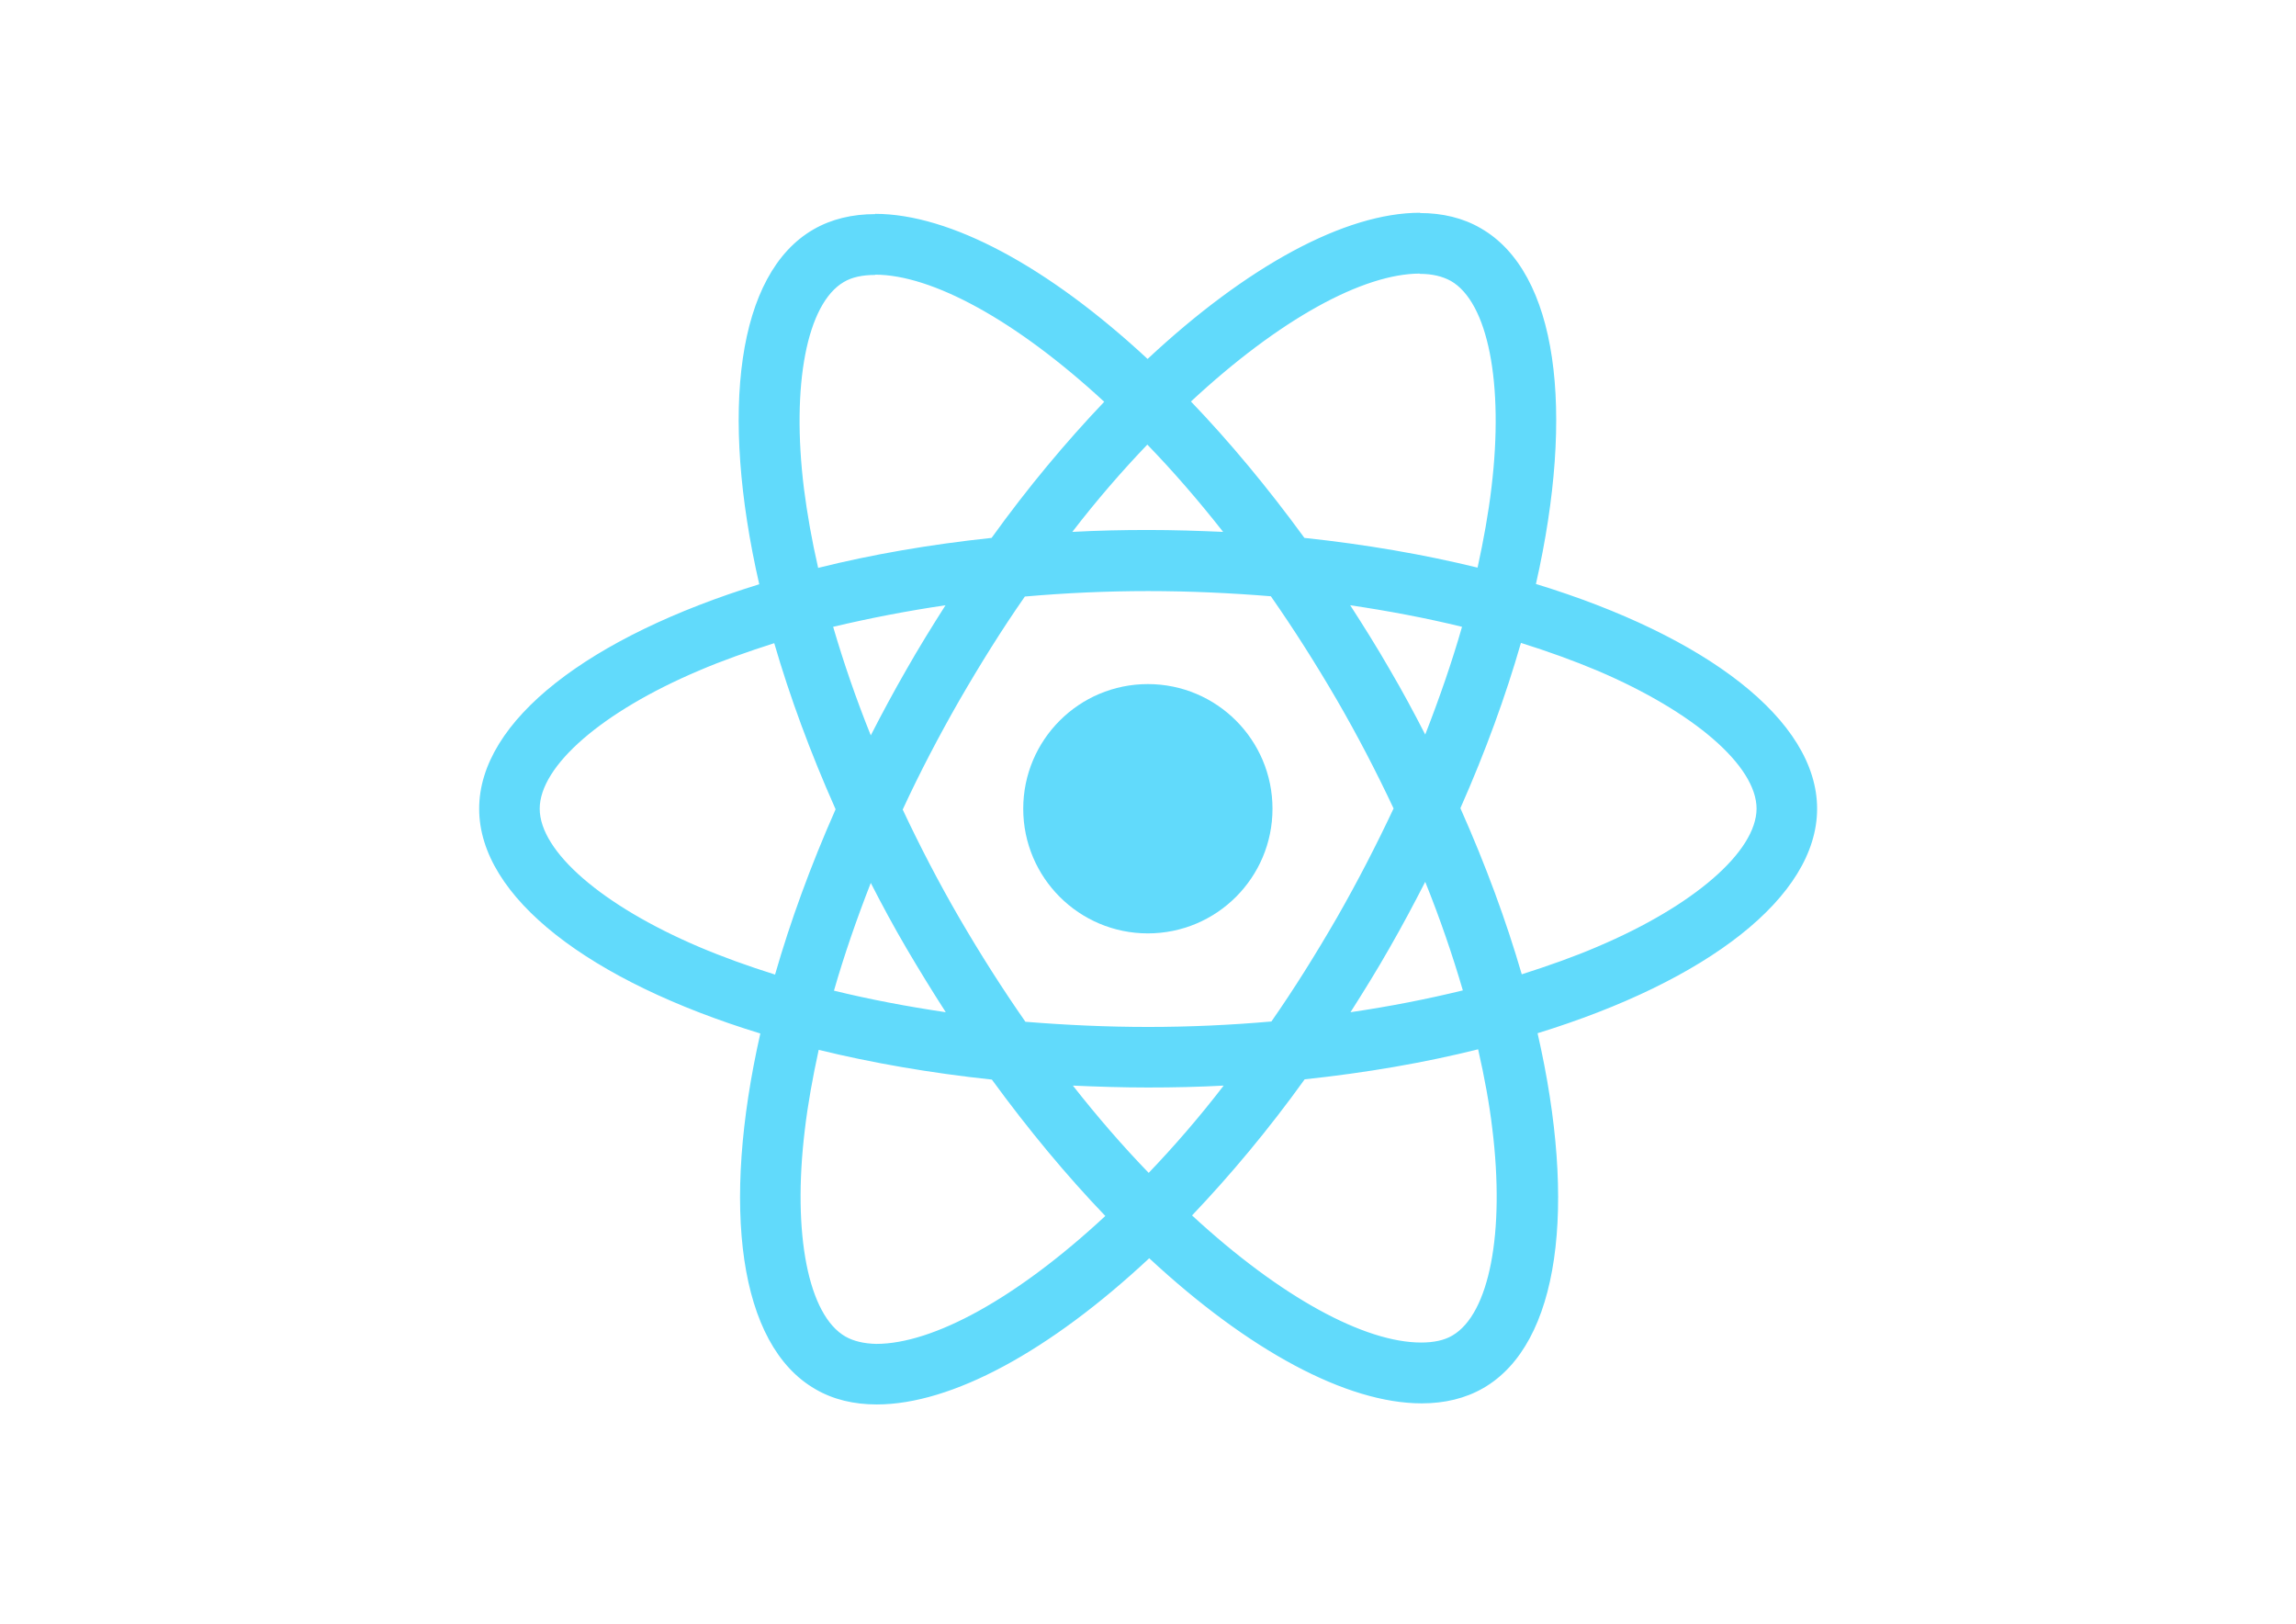
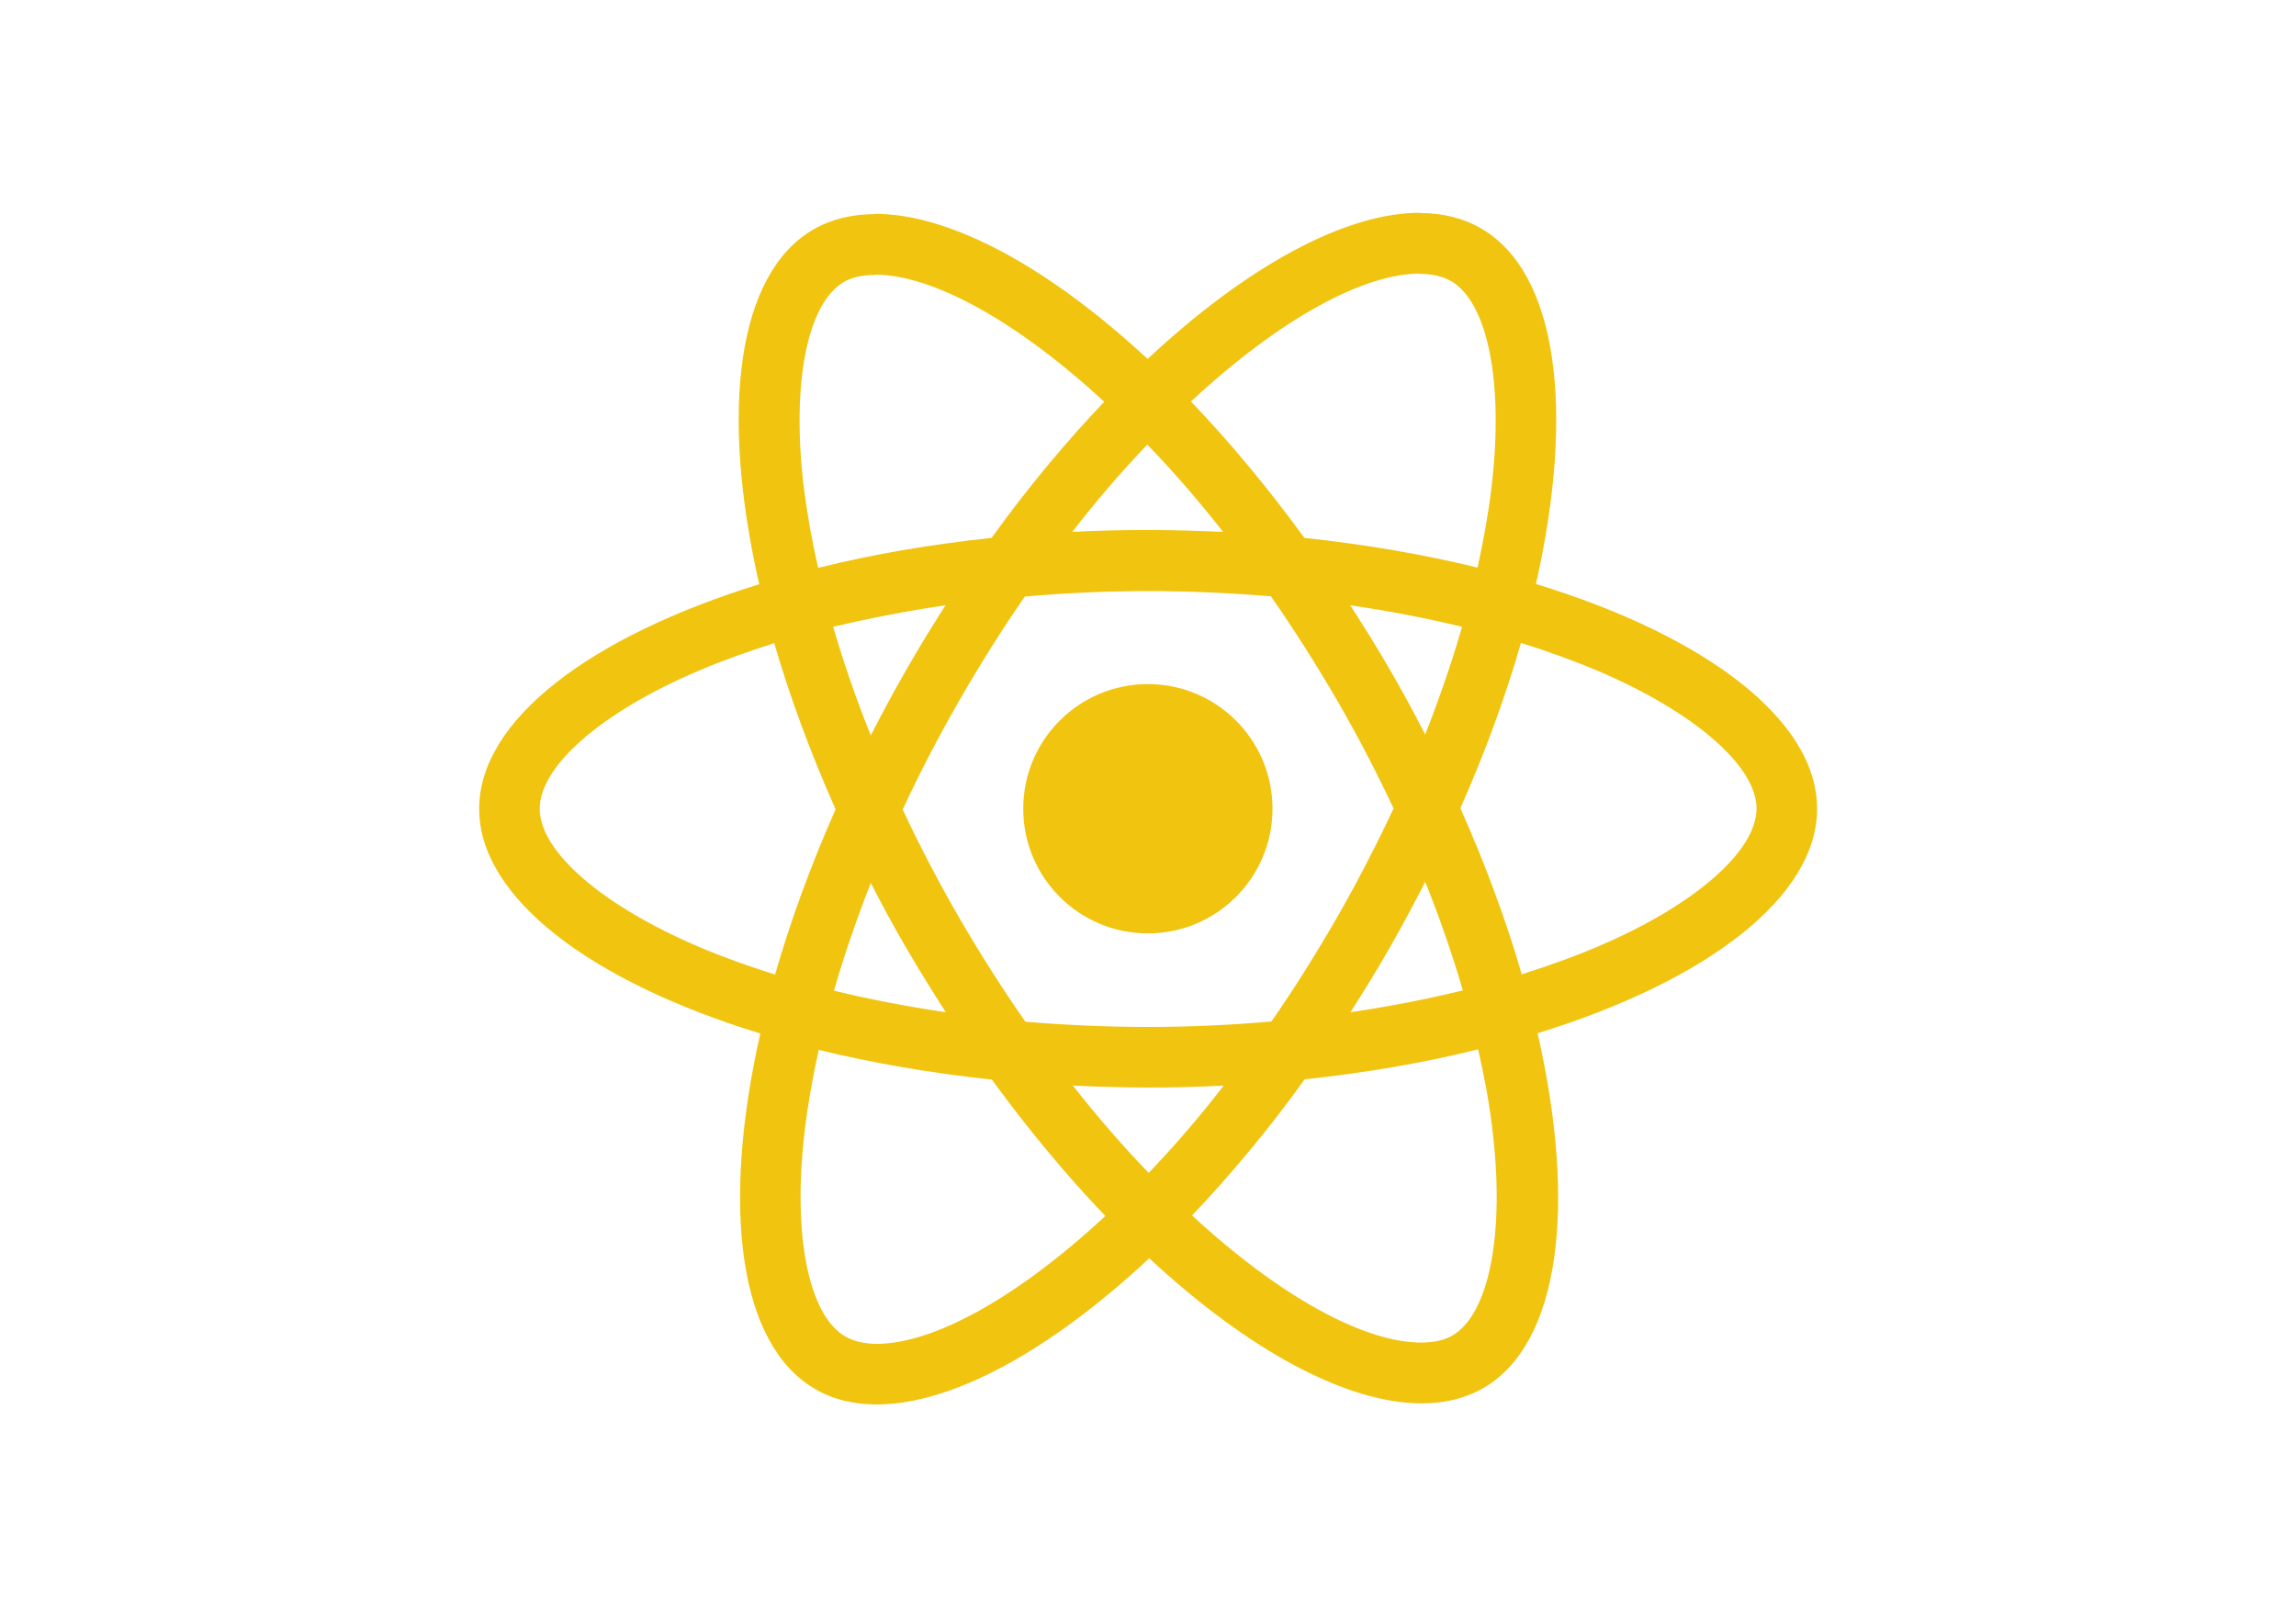
<svg xmlns="http://www.w3.org/2000/svg" viewBox="0 0 841.9 595.3">
-   <g fill="#61DAFB">
+   <g fill="#F1C40F">
    <path d="M666.3 296.5c0-32.5-40.7-63.3-103.1-82.4 14.4-63.6 8-114.2-20.2-130.4-6.5-3.8-14.1-5.6-22.4-5.6v22.3c4.6 0 8.3.9 11.4 2.6 13.6 7.8 19.5 37.5 14.9 75.7-1.1 9.4-2.9 19.3-5.1 29.4-19.6-4.8-41-8.5-63.5-10.9-13.5-18.5-27.5-35.3-41.6-50 32.6-30.3 63.2-46.9 84-46.9V78c-27.5 0-63.5 19.6-99.9 53.6-36.4-33.8-72.4-53.2-99.9-53.2v22.3c20.7 0 51.4 16.5 84 46.6-14 14.7-28 31.4-41.3 49.9-22.6 2.4-44 6.1-63.6 11-2.3-10-4-19.7-5.2-29-4.7-38.2 1.1-67.9 14.6-75.8 3-1.8 6.9-2.6 11.5-2.6V78.5c-8.4 0-16 1.8-22.6 5.6-28.1 16.2-34.4 66.7-19.9 130.1-62.2 19.2-102.7 49.9-102.7 82.3 0 32.5 40.7 63.3 103.1 82.4-14.4 63.6-8 114.2 20.2 130.4 6.5 3.8 14.1 5.6 22.5 5.6 27.5 0 63.5-19.6 99.9-53.6 36.4 33.8 72.4 53.2 99.9 53.2 8.4 0 16-1.8 22.6-5.6 28.1-16.2 34.4-66.7 19.9-130.1 62-19.1 102.5-49.9 102.5-82.3zm-130.2-66.7c-3.7 12.9-8.3 26.2-13.5 39.5-4.1-8-8.4-16-13.1-24-4.6-8-9.5-15.8-14.4-23.4 14.2 2.1 27.9 4.7 41 7.9zm-45.8 106.5c-7.8 13.5-15.8 26.3-24.1 38.2-14.9 1.3-30 2-45.2 2-15.1 0-30.2-.7-45-1.9-8.3-11.9-16.4-24.6-24.2-38-7.6-13.1-14.5-26.4-20.8-39.8 6.2-13.4 13.2-26.8 20.7-39.9 7.8-13.5 15.8-26.3 24.1-38.2 14.9-1.3 30-2 45.2-2 15.1 0 30.2.7 45 1.9 8.3 11.9 16.4 24.6 24.2 38 7.6 13.1 14.5 26.4 20.8 39.8-6.3 13.4-13.2 26.8-20.7 39.9zm32.3-13c5.4 13.4 10 26.8 13.8 39.8-13.1 3.2-26.9 5.9-41.2 8 4.9-7.7 9.8-15.6 14.4-23.7 4.6-8 8.9-16.1 13-24.1zM421.2 430c-9.3-9.6-18.6-20.3-27.8-32 9 .4 18.2.7 27.5.7 9.4 0 18.7-.2 27.8-.7-9 11.7-18.3 22.4-27.5 32zm-74.4-58.9c-14.2-2.1-27.9-4.7-41-7.9 3.7-12.9 8.3-26.2 13.5-39.5 4.1 8 8.4 16 13.1 24 4.7 8 9.5 15.8 14.4 23.4zM420.7 163c9.3 9.6 18.6 20.3 27.8 32-9-.4-18.2-.7-27.5-.7-9.4 0-18.7.2-27.8.7 9-11.7 18.3-22.4 27.5-32zm-74 58.9c-4.9 7.7-9.8 15.6-14.4 23.7-4.6 8-8.9 16-13 24-5.4-13.4-10-26.8-13.8-39.8 13.1-3.1 26.9-5.8 41.2-7.9zm-90.5 125.2c-35.4-15.1-58.3-34.9-58.3-50.6 0-15.7 22.9-35.6 58.3-50.6 8.6-3.7 18-7 27.7-10.1 5.7 19.6 13.2 40 22.5 60.9-9.2 20.8-16.6 41.1-22.2 60.6-9.9-3.1-19.3-6.5-28-10.2zM310 490c-13.6-7.8-19.5-37.5-14.9-75.7 1.1-9.4 2.9-19.3 5.1-29.4 19.6 4.8 41 8.5 63.5 10.9 13.5 18.5 27.5 35.3 41.6 50-32.6 30.3-63.2 46.9-84 46.9-4.5-.1-8.3-1-11.3-2.7zm237.2-76.2c4.7 38.2-1.1 67.9-14.6 75.8-3 1.8-6.9 2.6-11.5 2.6-20.7 0-51.4-16.5-84-46.6 14-14.7 28-31.4 41.3-49.9 22.6-2.4 44-6.1 63.6-11 2.3 10.1 4.1 19.8 5.2 29.1zm38.5-66.7c-8.6 3.7-18 7-27.7 10.1-5.7-19.6-13.2-40-22.5-60.9 9.2-20.8 16.6-41.1 22.2-60.6 9.9 3.1 19.3 6.5 28.1 10.2 35.4 15.1 58.3 34.9 58.3 50.6-.1 15.7-23 35.6-58.4 50.6zM320.8 78.4z" />
    <circle cx="420.9" cy="296.5" r="45.7" />
    <path d="M520.5 78.1z" />
  </g>
</svg>
